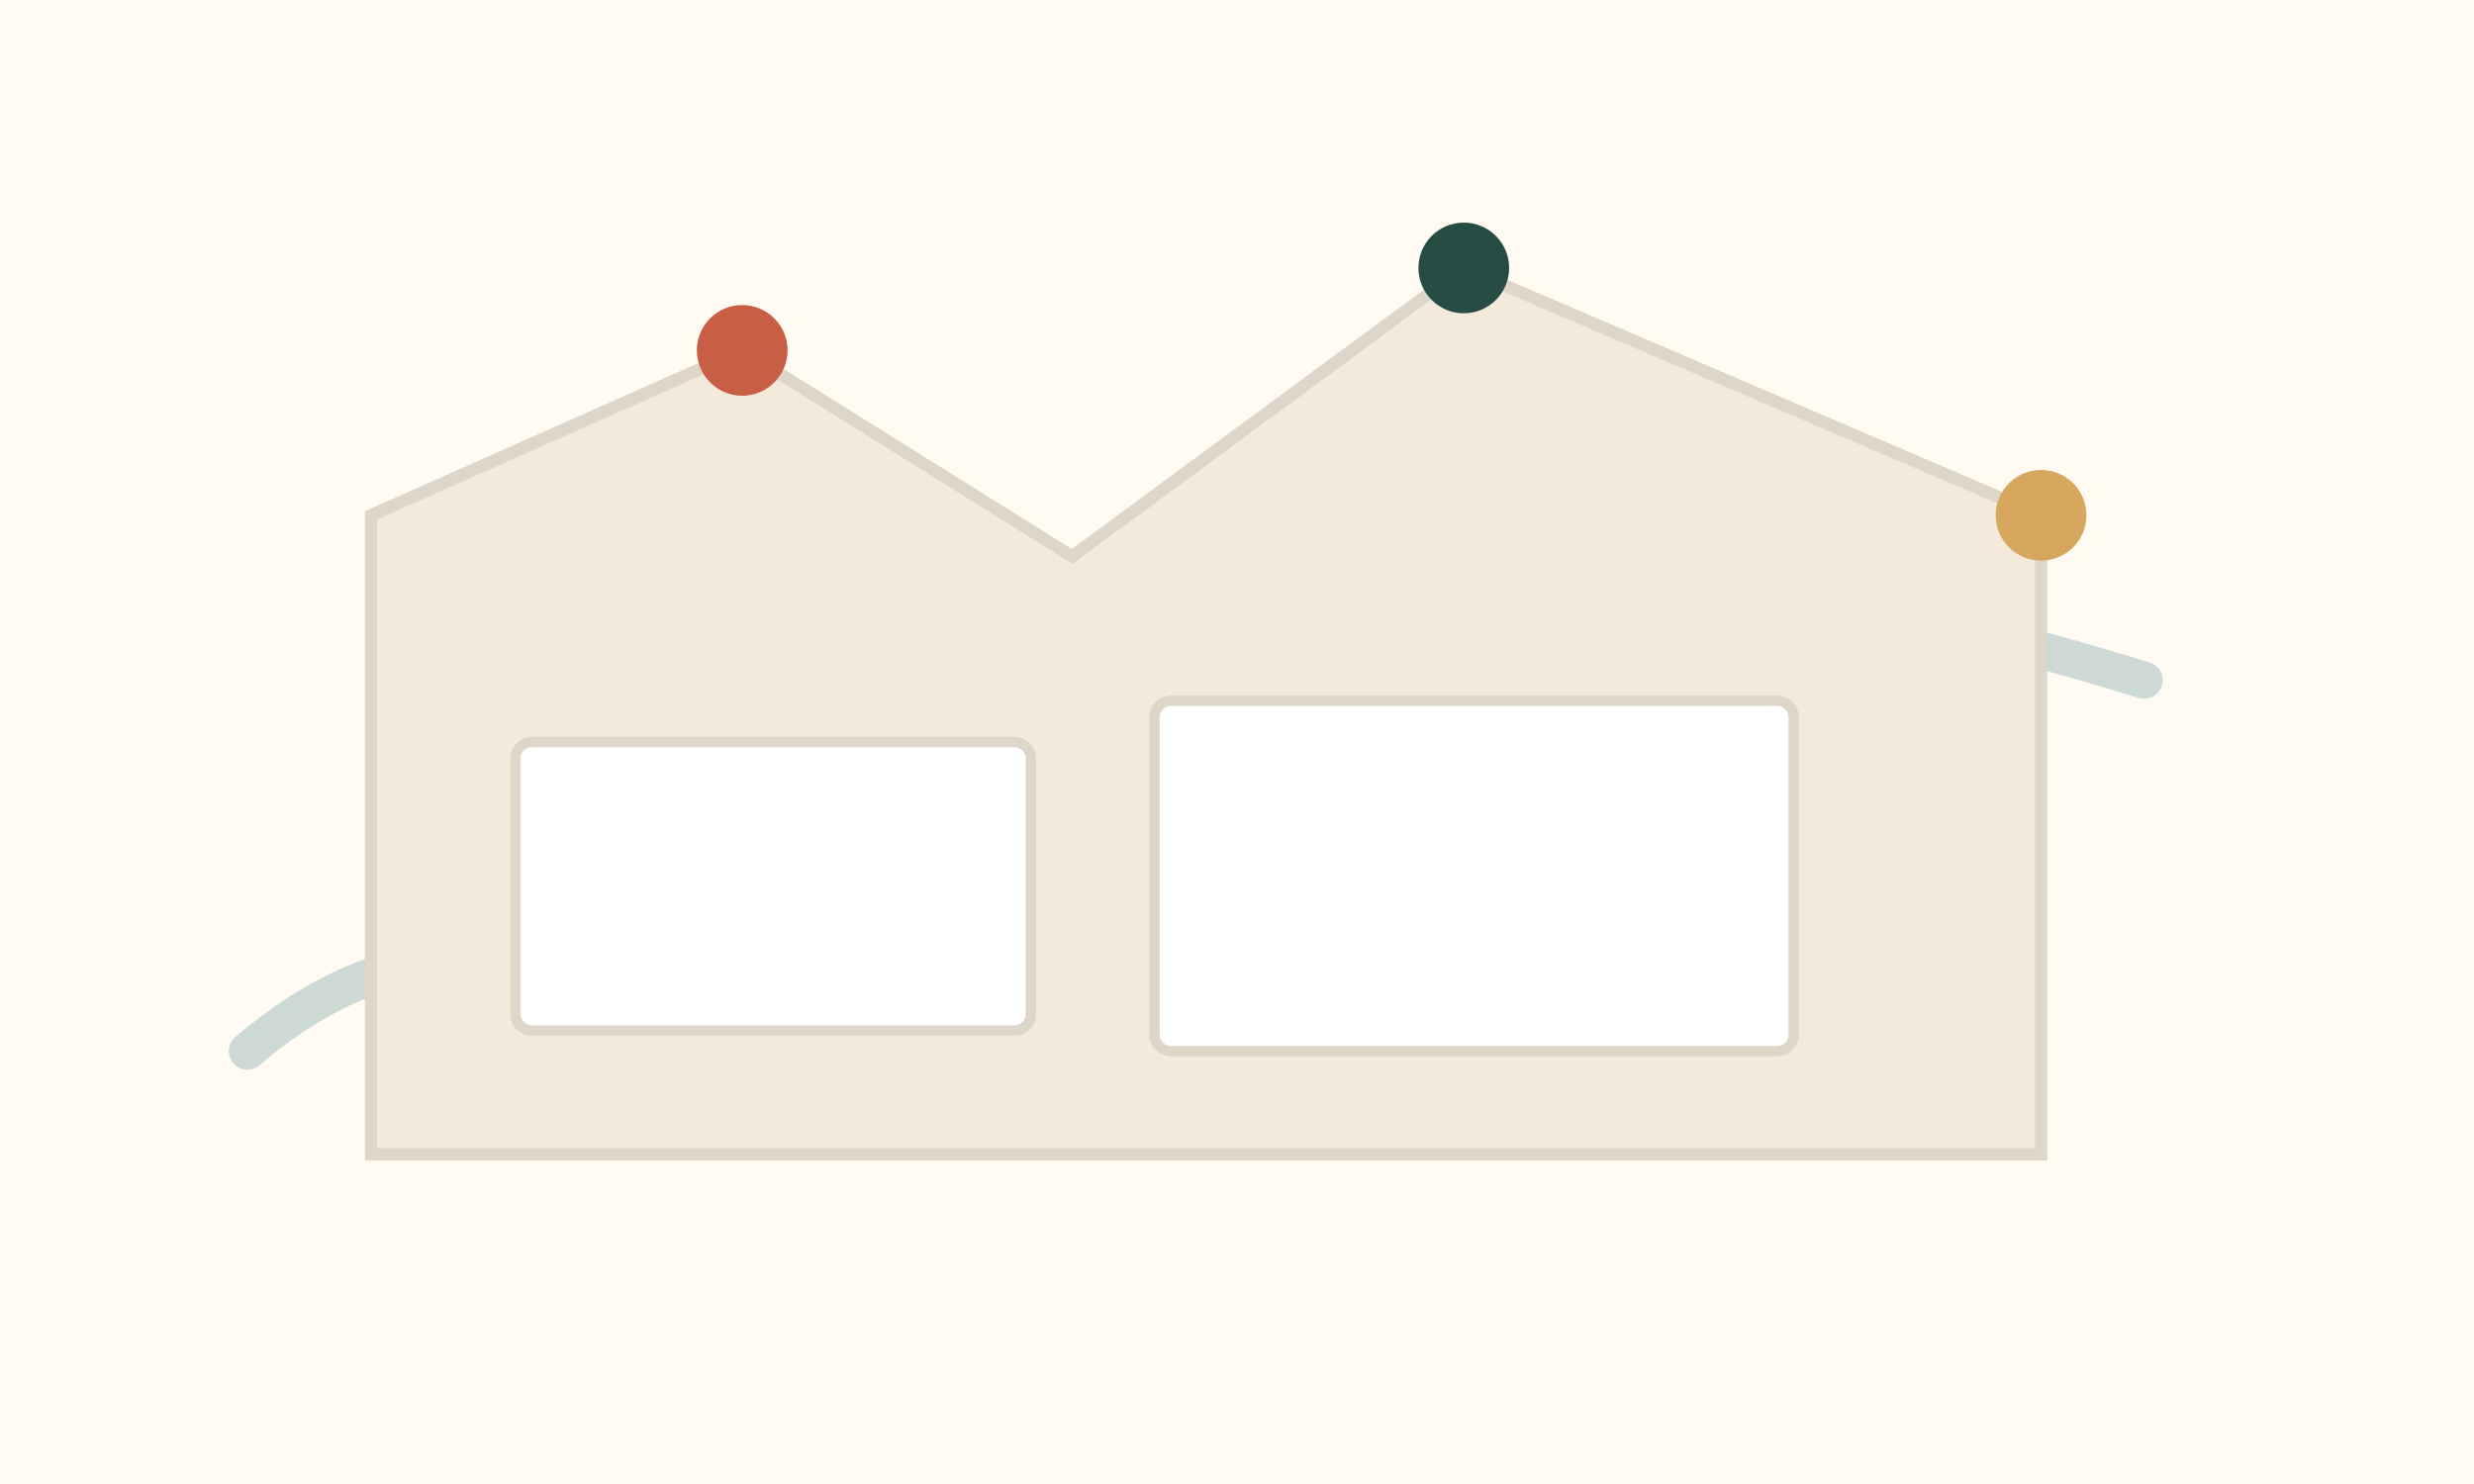
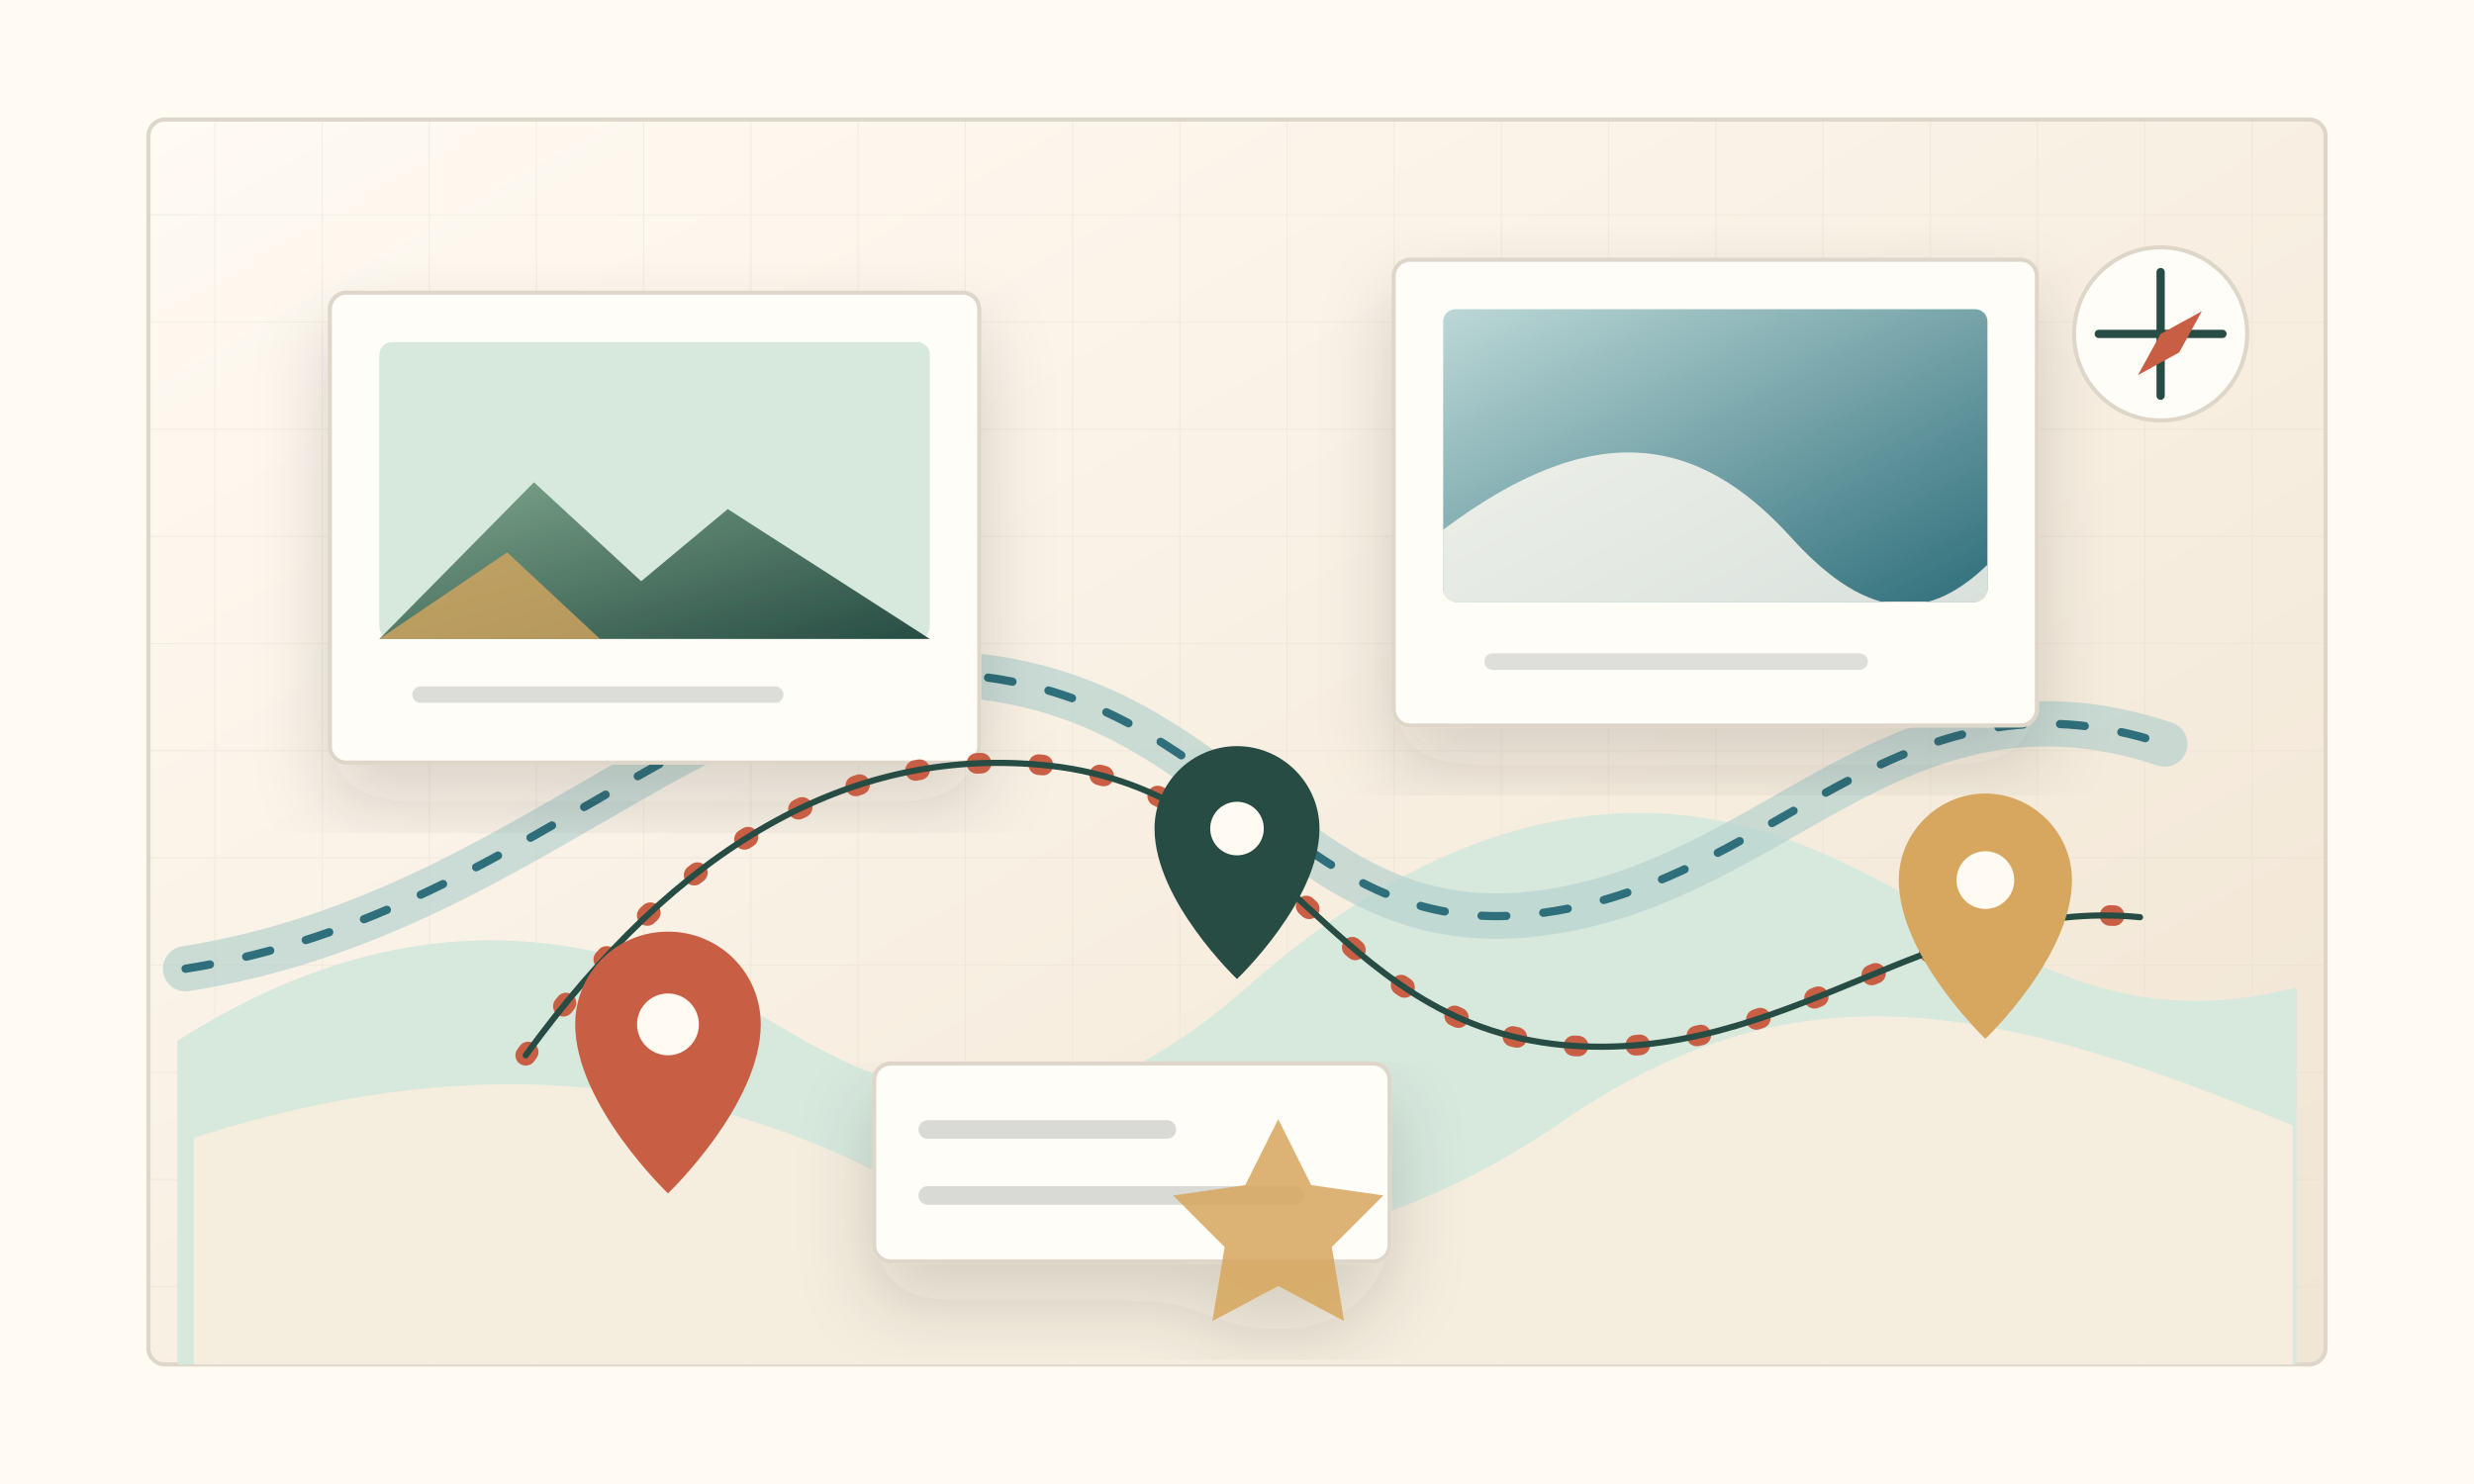
- <svg xmlns="http://www.w3.org/2000/svg" viewBox="0 0 1200 720" role="img" aria-labelledby="title">
+ <svg xmlns="http://www.w3.org/2000/svg" viewBox="0 0 1200 720" role="img" aria-labelledby="title desc">
+   <defs>
+     <linearGradient id="paper" x1="0" x2="1" y1="0" y2="1">
+       <stop offset="0" stop-color="#fffaf2" />
+       <stop offset="1" stop-color="#f1e5d3" />
+     </linearGradient>
+     <linearGradient id="water" x1="0" x2="1" y1="0" y2="1">
+       <stop offset="0" stop-color="#bcd8d7" />
+       <stop offset="1" stop-color="#2f6f7b" />
+     </linearGradient>
+     <linearGradient id="hill" x1="0" x2="1" y1="0" y2="1">
+       <stop offset="0" stop-color="#7fa68c" />
+       <stop offset="1" stop-color="#274c43" />
+     </linearGradient>
+     <filter id="shadow" x="-15%" y="-15%" width="130%" height="130%">
+       <feDropShadow dx="0" dy="18" stdDeviation="18" flood-color="#20302c" flood-opacity="0.16" />
+     </filter>
+     <pattern id="grid" width="52" height="52" patternUnits="userSpaceOnUse">
+       <path d="M52 0H0v52" fill="none" stroke="#ded6c9" stroke-width="1" opacity="0.42" />
+     </pattern>
+   </defs>
  <rect width="1200" height="720" fill="#fffaf2" />
-   <path d="M120 510 C260 390 360 560 520 420 S780 250 1040 330" fill="none" stroke="#2f6f7b" stroke-width="18" stroke-linecap="round" opacity=".24" />
-   <path d="M180 250 L360 170 L520 270 L710 130 L990 250 L990 560 L180 560 Z" fill="#f3eadc" stroke="#ded6c9" stroke-width="6" />
-   <circle cx="360" cy="170" r="22" fill="#c85f45" />
-   <circle cx="710" cy="130" r="22" fill="#274c43" />
-   <circle cx="990" cy="250" r="22" fill="#d7a65f" />
-   <rect x="250" y="360" width="250" height="140" rx="8" fill="#ffffff" stroke="#ded6c9" stroke-width="5" />
-   <rect x="560" y="340" width="310" height="170" rx="8" fill="#ffffff" stroke="#ded6c9" stroke-width="5" />
+   <rect x="72" y="58" width="1056" height="604" rx="8" fill="url(#paper)" stroke="#ded6c9" stroke-width="2" />
+   <rect x="72" y="58" width="1056" height="604" rx="8" fill="url(#grid)" opacity="0.74" />
+   <path d="M86 505c110-70 207-58 294-6 88 53 151 45 226-21 77-68 171-108 271-67 81 33 134 95 237 68v183H86Z" fill="#d7e8dd" />
+   <path d="M94 552c134-43 240-29 330 16 113 57 226 50 334-24 116-80 215-55 354 2v116H94Z" fill="#f5eedf" />
+   <path d="M90 470c178-28 264-171 407-138 105 24 137 120 241 112 122-10 179-127 312-83" fill="none" stroke="#b9d2cf" stroke-width="22" stroke-linecap="round" opacity="0.72" />
+   <path d="M90 470c178-28 264-171 407-138 105 24 137 120 241 112 122-10 179-127 312-83" fill="none" stroke="#2f6f7b" stroke-width="4" stroke-linecap="round" stroke-dasharray="12 18" />
+   <g filter="url(#shadow)">
+     <rect x="160" y="142" width="315" height="228" rx="8" fill="#fffdf8" stroke="#ded6c9" stroke-width="2" />
+     <rect x="184" y="166" width="267" height="144" rx="6" fill="#d7e8dd" />
+     <path d="M184 310l75-76 52 48 42-35 98 63Z" fill="url(#hill)" />
+     <path d="M184 310l62-42 45 42Z" fill="#d7a65f" opacity="0.78" />
+     <path d="M204 337h172" stroke="#20302c" stroke-width="8" stroke-linecap="round" opacity="0.16" />
+   </g>
+   <g filter="url(#shadow)">
+     <rect x="676" y="126" width="312" height="226" rx="8" fill="#fffdf8" stroke="#ded6c9" stroke-width="2" />
+     <rect x="700" y="150" width="264" height="142" rx="6" fill="url(#water)" />
+     <path d="M700 257c72-54 123-47 169 4 39 43 68 39 95 13v18H700Z" fill="#fffaf2" opacity="0.82" />
+     <path d="M724 321h178" stroke="#20302c" stroke-width="8" stroke-linecap="round" opacity="0.15" />
+   </g>
+   <g>
+     <path d="M255 512c74-102 157-149 249-141 119 10 139 125 254 136 109 10 178-72 280-62" fill="none" stroke="#c85f45" stroke-width="10" stroke-linecap="round" stroke-dasharray="2 28" />
+     <path d="M255 512c74-102 157-149 249-141 119 10 139 125 254 136 109 10 178-72 280-62" fill="none" stroke="#274c43" stroke-width="3" stroke-linecap="round" />
+   </g>
+   <g>
+     <path d="M279 497c0-25 20-45 45-45s45 20 45 45c0 39-45 82-45 82s-45-43-45-82Z" fill="#c85f45" />
+     <circle cx="324" cy="497" r="15" fill="#fffaf2" />
+     <path d="M560 402c0-22 18-40 40-40s40 18 40 40c0 35-40 73-40 73s-40-38-40-73Z" fill="#274c43" />
+     <circle cx="600" cy="402" r="13" fill="#fffaf2" />
+     <path d="M921 427c0-23 19-42 42-42s42 19 42 42c0 37-42 77-42 77s-42-40-42-77Z" fill="#d7a65f" />
+     <circle cx="963" cy="427" r="14" fill="#fffaf2" />
+   </g>
+   <g filter="url(#shadow)">
+     <rect x="424" y="516" width="250" height="96" rx="8" fill="#fffdf8" stroke="#ded6c9" stroke-width="2" />
+     <path d="M450 548h116M450 580h178" stroke="#20302c" stroke-width="9" stroke-linecap="round" opacity="0.17" />
+     <path d="M620 543l16 32 35 5-25 25 6 36-32-17-32 17 6-36-25-25 35-5Z" fill="#d7a65f" opacity="0.86" />
+   </g>
+   <g transform="translate(1004 118)">
+     <circle cx="44" cy="44" r="42" fill="#fffdf8" stroke="#ded6c9" stroke-width="2" />
+     <path d="M44 14v60M14 44h60" stroke="#274c43" stroke-width="4" stroke-linecap="round" />
+     <path d="M44 44l20-11-11 20-20 11Z" fill="#c85f45" />
+   </g>
</svg>
